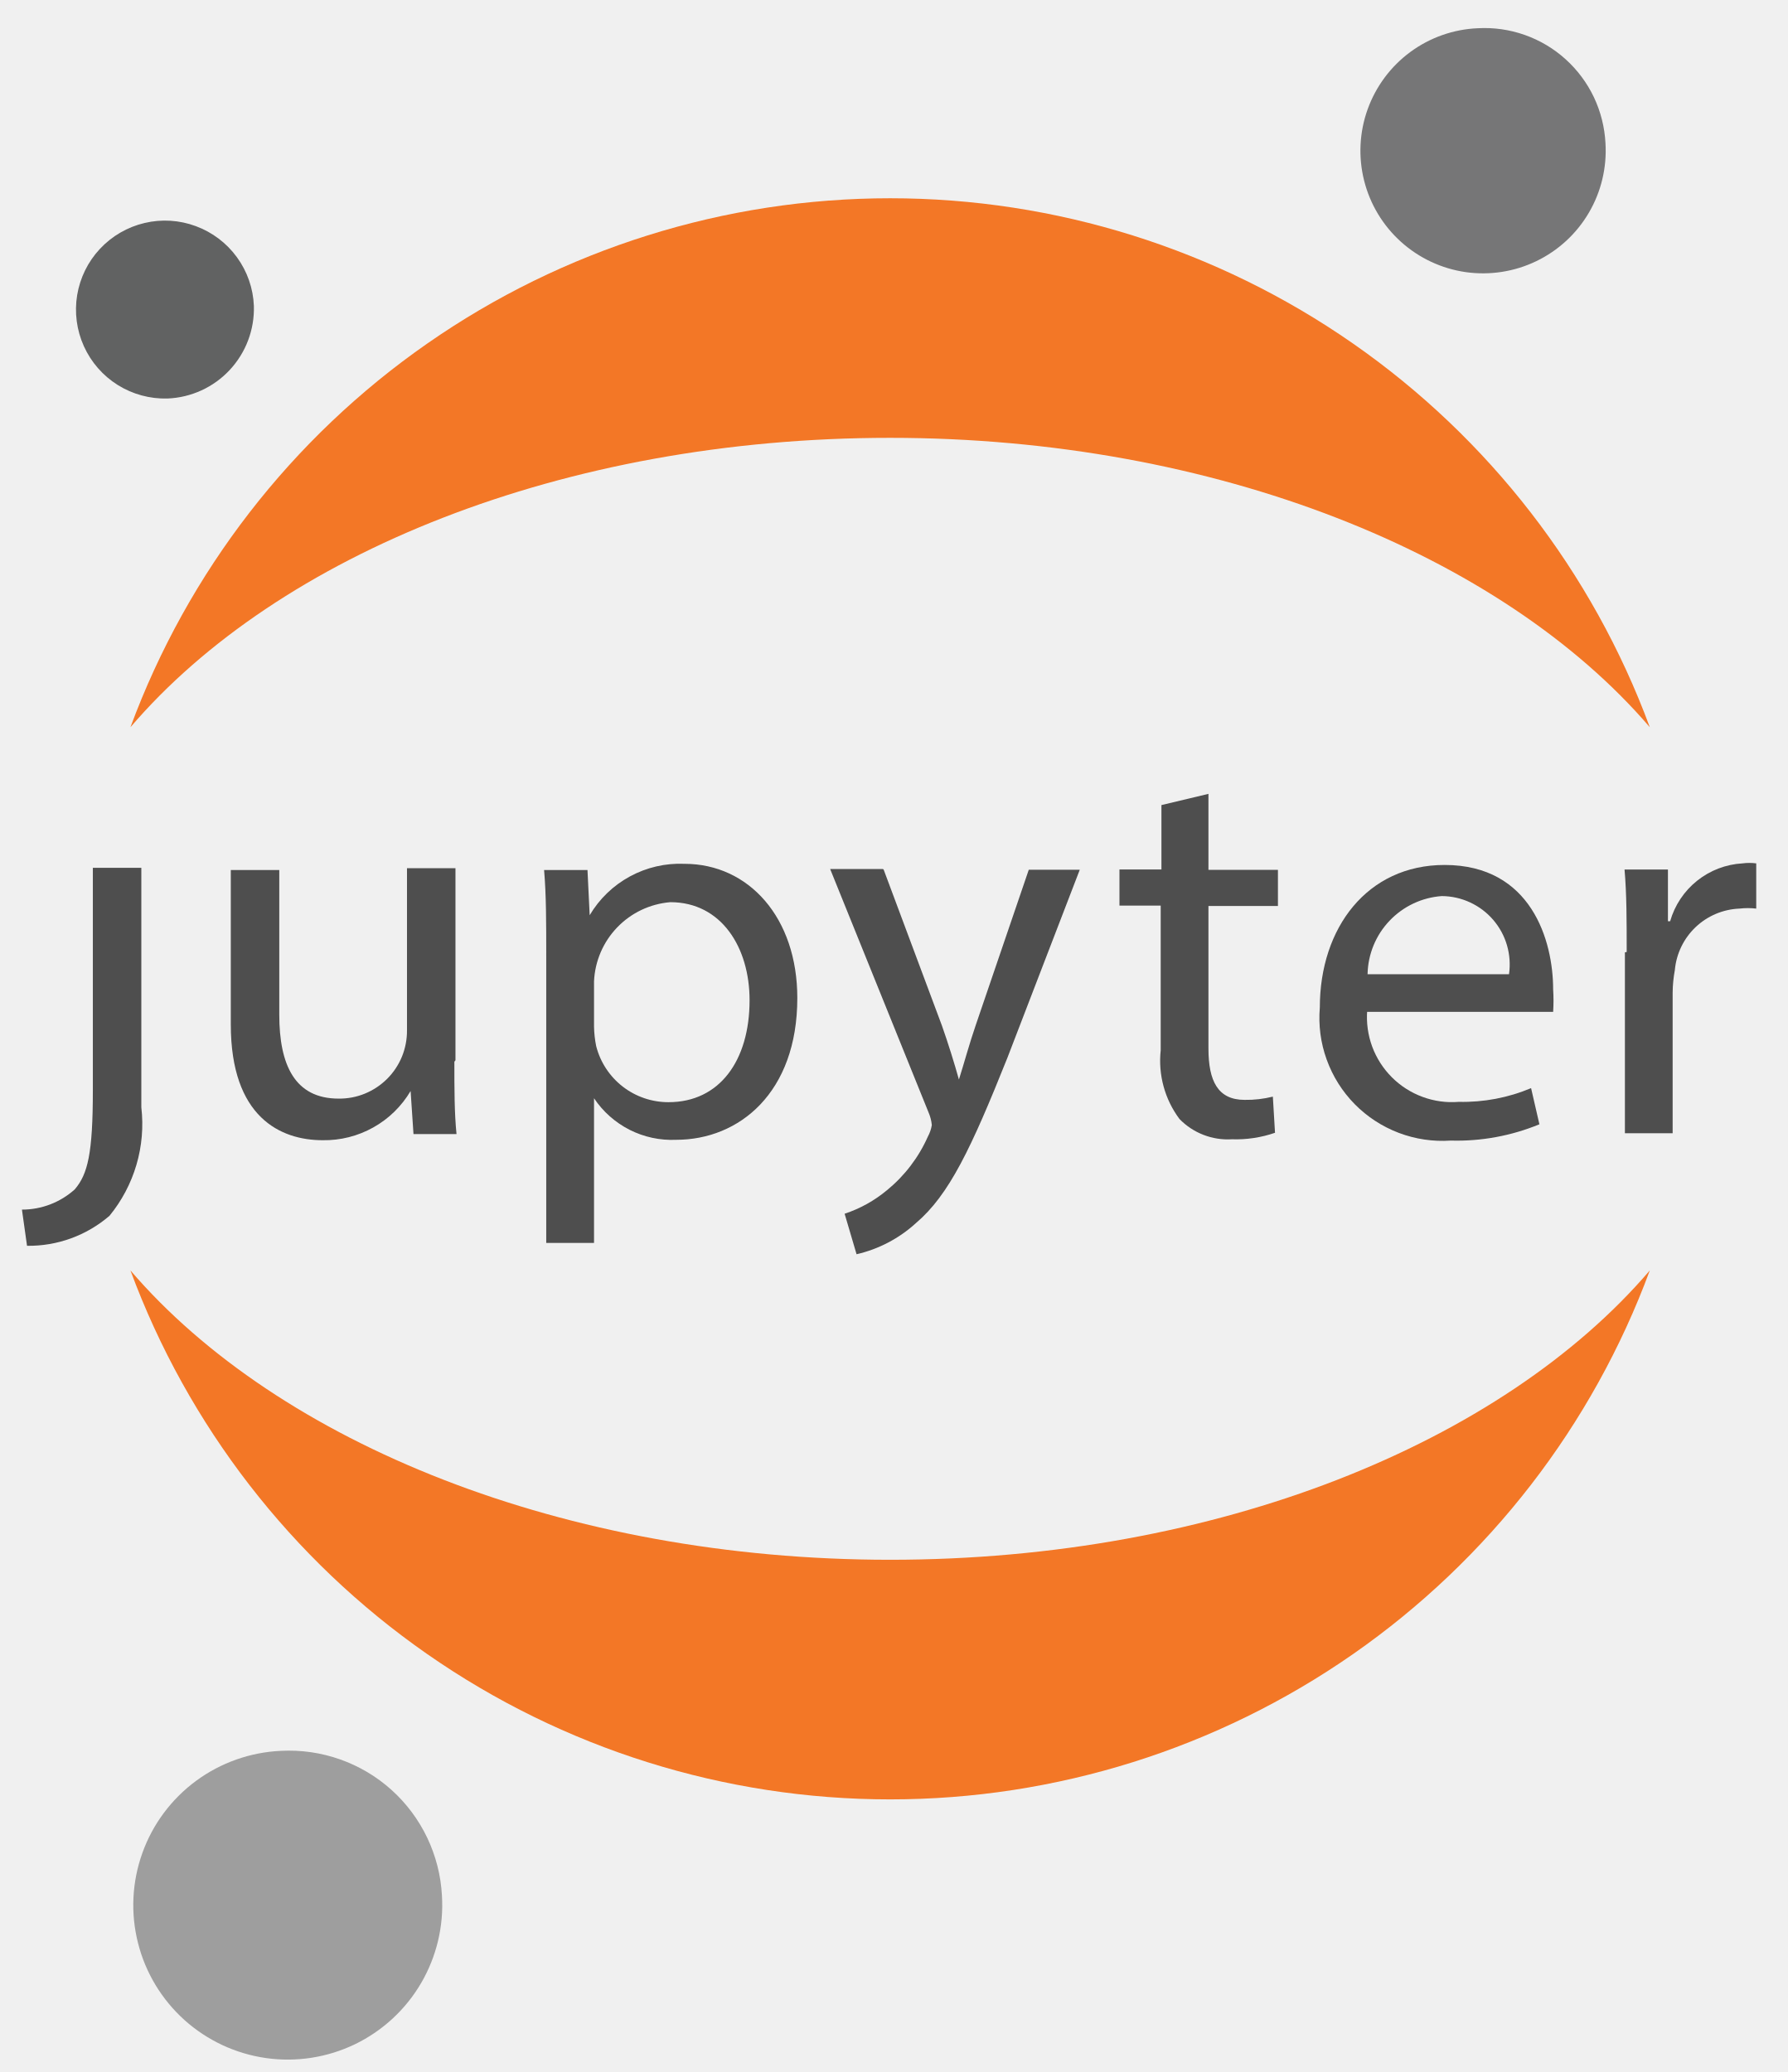
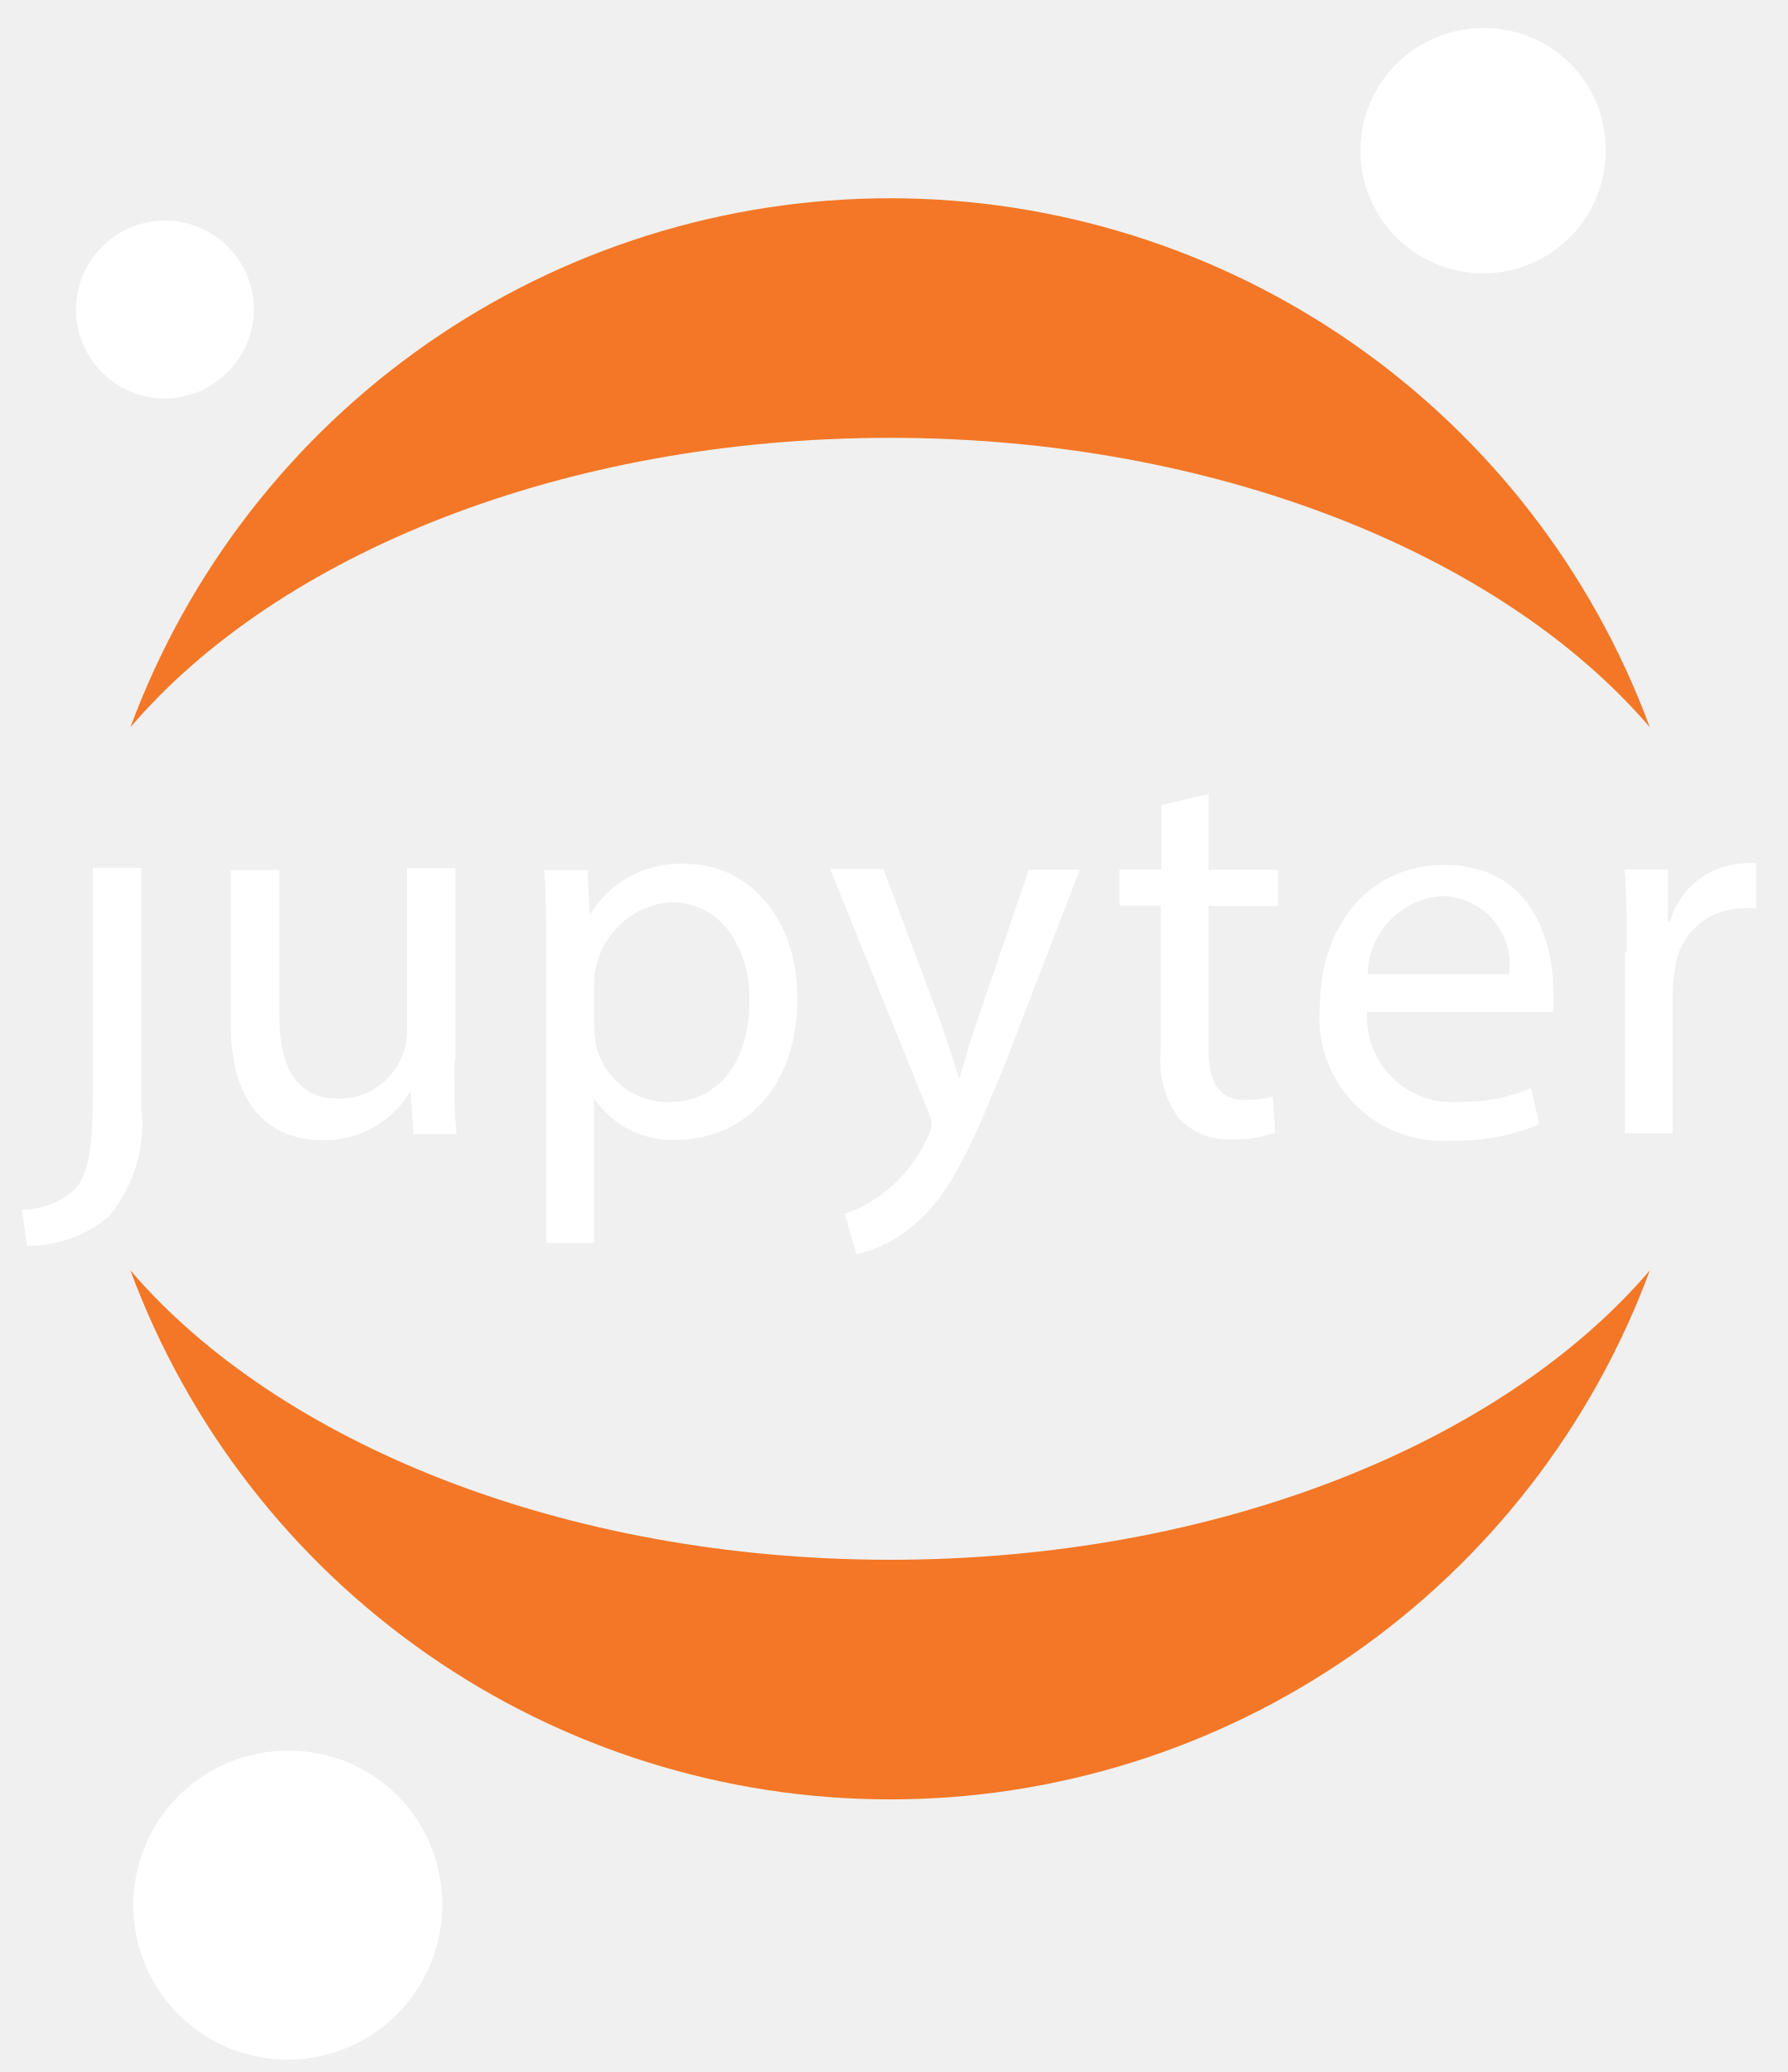
<svg xmlns="http://www.w3.org/2000/svg" xmlns:xlink="http://www.w3.org/1999/xlink" width="44" height="51" viewBox="0 0 44 51" version="2.0">
  <g id="Canvas" transform="translate(-1640 -2453)">
    <g id="Group" style="mix-blend-mode:normal;">
      <g id="Group" style="mix-blend-mode:normal;">
        <g id="Group" style="mix-blend-mode:normal;">
          <g id="g" style="mix-blend-mode:normal;">
            <g id="path" style="mix-blend-mode:normal;">
              <g id="path9 fill" style="mix-blend-mode:normal;">
-                 <use xlink:href="#path0_fill" transform="translate(1640.54 2474.36)" fill="#4E4E4E" style="mix-blend-mode:normal;" />
+                 <use xlink:href="#path0_fill" transform="translate(1640.54 2474.36)" fill="#fff" style="mix-blend-mode:normal;" />
              </g>
            </g>
            <g id="path" style="mix-blend-mode:normal;">
              <g id="path10 fill" style="mix-blend-mode:normal;">
-                 <use xlink:href="#path1_fill" transform="translate(1645.68 2474.37)" fill="#4E4E4E" style="mix-blend-mode:normal;" />
+                 <use xlink:href="#path1_fill" transform="translate(1645.68 2474.37)" fill="#fff" style="mix-blend-mode:normal;" />
              </g>
            </g>
            <g id="path" style="mix-blend-mode:normal;">
              <g id="path11 fill" style="mix-blend-mode:normal;">
-                 <use xlink:href="#path2_fill" transform="translate(1653.39 2474.26)" fill="#4E4E4E" style="mix-blend-mode:normal;" />
+                 <use xlink:href="#path2_fill" transform="translate(1653.39 2474.26)" fill="#fff" style="mix-blend-mode:normal;" />
              </g>
            </g>
            <g id="path" style="mix-blend-mode:normal;">
              <g id="path12 fill" style="mix-blend-mode:normal;">
-                 <use xlink:href="#path3_fill" transform="translate(1660.43 2474.39)" fill="#4E4E4E" style="mix-blend-mode:normal;" />
+                 <use xlink:href="#path3_fill" transform="translate(1660.43 2474.39)" fill="#fff" style="mix-blend-mode:normal;" />
              </g>
            </g>
            <g id="path" style="mix-blend-mode:normal;">
              <g id="path13 fill" style="mix-blend-mode:normal;">
-                 <use xlink:href="#path4_fill" transform="translate(1667.55 2472.54)" fill="#4E4E4E" style="mix-blend-mode:normal;" />
+                 <use xlink:href="#path4_fill" transform="translate(1667.55 2472.54)" fill="#fff" style="mix-blend-mode:normal;" />
              </g>
            </g>
            <g id="path" style="mix-blend-mode:normal;">
              <g id="path14 fill" style="mix-blend-mode:normal;">
-                 <use xlink:href="#path5_fill" transform="translate(1672.47 2474.29)" fill="#4E4E4E" style="mix-blend-mode:normal;" />
+                 <use xlink:href="#path5_fill" transform="translate(1672.47 2474.29)" fill="#fff" style="mix-blend-mode:normal;" />
              </g>
            </g>
            <g id="path" style="mix-blend-mode:normal;">
              <g id="path15 fill" style="mix-blend-mode:normal;">
-                 <use xlink:href="#path6_fill" transform="translate(1679.98 2474.24)" fill="#4E4E4E" style="mix-blend-mode:normal;" />
+                 <use xlink:href="#path6_fill" transform="translate(1679.98 2474.24)" fill="#fff" style="mix-blend-mode:normal;" />
              </g>
            </g>
          </g>
        </g>
        <g id="g" style="mix-blend-mode:normal;">
          <g id="path" style="mix-blend-mode:normal;">
            <g id="path16 fill" style="mix-blend-mode:normal;">
-               <use xlink:href="#path7_fill" transform="translate(1673.48 2453.69)" fill="#767677" style="mix-blend-mode:normal;" />
+               <use xlink:href="#path7_fill" transform="translate(1673.48 2453.69)" fill="#fff" style="mix-blend-mode:normal;" />
            </g>
          </g>
          <g id="path" style="mix-blend-mode:normal;">
            <g id="path17 fill" style="mix-blend-mode:normal;">
              <use xlink:href="#path8_fill" transform="translate(1643.21 2484.27)" fill="#F37726" style="mix-blend-mode:normal;" />
            </g>
          </g>
          <g id="path" style="mix-blend-mode:normal;">
            <g id="path18 fill" style="mix-blend-mode:normal;">
              <use xlink:href="#path9_fill" transform="translate(1643.21 2457.88)" fill="#F37726" style="mix-blend-mode:normal;" />
            </g>
          </g>
          <g id="path" style="mix-blend-mode:normal;">
            <g id="path19 fill" style="mix-blend-mode:normal;">
-               <use xlink:href="#path10_fill" transform="translate(1643.28 2496.09)" fill="#9E9E9E" style="mix-blend-mode:normal;" />
+               <use xlink:href="#path10_fill" transform="translate(1643.28 2496.09)" fill="#fff" style="mix-blend-mode:normal;" />
            </g>
          </g>
          <g id="path" style="mix-blend-mode:normal;">
            <g id="path20 fill" style="mix-blend-mode:normal;">
-               <use xlink:href="#path11_fill" transform="translate(1641.87 2458.43)" fill="#616262" style="mix-blend-mode:normal;" />
+               <use xlink:href="#path11_fill" transform="translate(1641.87 2458.43)" fill="#fff" style="mix-blend-mode:normal;" />
            </g>
          </g>
        </g>
      </g>
    </g>
  </g>
  <defs>
    <path id="path0_fill" d="M 1.745 5.475C 1.745 7.033 1.62 7.541 1.3 7.915C 0.943 8.236 0.48 8.414 0 8.413L 0.125 9.304C 0.869 9.314 1.591 9.051 2.155 8.565C 2.458 8.195 2.683 7.768 2.818 7.309C 2.953 6.85 2.993 6.369 2.938 5.894L 2.938 0L 1.745 0L 1.745 5.44L 1.745 5.475Z" />
    <path id="path1_fill" d="M 5.502 4.763C 5.502 5.431 5.502 6.027 5.555 6.544L 4.496 6.544L 4.425 5.484C 4.203 5.859 3.886 6.169 3.506 6.381C 3.126 6.594 2.697 6.702 2.261 6.695C 1.229 6.695 0 6.134 0 3.846L 0 0.045L 1.193 0.045L 1.193 3.606C 1.193 4.843 1.576 5.671 2.653 5.671C 2.875 5.674 3.095 5.632 3.3 5.548C 3.505 5.464 3.691 5.34 3.848 5.184C 4.005 5.027 4.129 4.84 4.213 4.635C 4.296 4.43 4.338 4.21 4.336 3.989L 4.336 0L 5.529 0L 5.529 4.727L 5.502 4.763Z" />
    <path id="path2_fill" d="M 0.053 2.273C 0.053 1.445 0.053 0.768 0 0.154L 1.068 0.154L 1.122 1.267C 1.36 0.865 1.702 0.535 2.113 0.312C 2.524 0.089 2.988 -0.018 3.454 0.002C 5.039 0.002 6.232 1.329 6.232 3.305C 6.232 5.638 4.799 6.795 3.25 6.795C 2.853 6.813 2.459 6.728 2.105 6.549C 1.751 6.369 1.449 6.102 1.229 5.772L 1.229 5.772L 1.229 9.333L 0.053 9.333L 0.053 2.299L 0.053 2.273ZM 1.229 4.009C 1.232 4.17 1.25 4.331 1.282 4.489C 1.383 4.885 1.613 5.235 1.935 5.485C 2.258 5.735 2.655 5.87 3.063 5.869C 4.318 5.869 5.057 4.846 5.057 3.359C 5.057 2.059 4.362 0.946 3.107 0.946C 2.61 0.987 2.145 1.207 1.8 1.566C 1.454 1.925 1.251 2.398 1.229 2.896L 1.229 4.009Z" />
    <path id="path3_fill" d="M 1.318 0.018L 2.751 3.855C 2.902 4.282 3.063 4.799 3.169 5.182C 3.294 4.79 3.428 4.291 3.588 3.828L 4.888 0.018L 6.143 0.018L 4.362 4.647C 3.472 6.873 2.929 8.022 2.11 8.716C 1.697 9.093 1.194 9.357 0.65 9.482L 0.356 8.485C 0.737 8.359 1.09 8.163 1.398 7.906C 1.832 7.552 2.177 7.1 2.404 6.588C 2.452 6.499 2.486 6.403 2.502 6.303C 2.492 6.196 2.465 6.091 2.422 5.992L 0 0L 1.3 0L 1.318 0.018Z" />
    <path id="path4_fill" d="M 2.19 0L 2.19 1.87L 3.9 1.87L 3.9 2.76L 2.19 2.76L 2.19 6.268C 2.19 7.069 2.422 7.532 3.08 7.532C 3.314 7.536 3.548 7.509 3.775 7.452L 3.828 8.342C 3.488 8.46 3.129 8.514 2.769 8.502C 2.53 8.517 2.292 8.48 2.069 8.394C 1.846 8.308 1.644 8.175 1.478 8.004C 1.115 7.519 0.95 6.914 1.015 6.312L 1.015 2.751L 0 2.751L 0 1.861L 1.033 1.861L 1.033 0.276L 2.19 0Z" />
    <path id="path5_fill" d="M 1.177 3.579C 1.153 3.881 1.195 4.185 1.299 4.469C 1.404 4.753 1.569 5.011 1.783 5.225C 1.997 5.44 2.256 5.605 2.54 5.709C 2.824 5.814 3.128 5.856 3.43 5.831C 4.04 5.845 4.647 5.73 5.21 5.493L 5.415 6.383C 4.724 6.668 3.981 6.805 3.234 6.784C 2.798 6.814 2.361 6.749 1.953 6.594C 1.545 6.439 1.175 6.198 0.869 5.887C 0.563 5.576 0.328 5.202 0.18 4.791C 0.031 4.381 -0.026 3.943 0.011 3.508C 0.011 1.549 1.177 0 3.082 0C 5.219 0 5.753 1.87 5.753 3.063C 5.765 3.246 5.765 3.431 5.753 3.615L 1.15 3.615L 1.177 3.579ZM 4.667 2.689C 4.701 2.451 4.684 2.208 4.617 1.977C 4.55 1.746 4.434 1.533 4.277 1.35C 4.12 1.168 3.926 1.022 3.707 0.921C 3.489 0.82 3.252 0.767 3.011 0.766C 2.522 0.801 2.064 1.018 1.726 1.374C 1.388 1.729 1.196 2.198 1.186 2.689L 4.667 2.689Z" />
    <path id="path6_fill" d="M 0.053 2.192C 0.053 1.427 0.053 0.768 0 0.162L 1.068 0.162L 1.068 1.436L 1.122 1.436C 1.234 1.043 1.466 0.694 1.785 0.439C 2.104 0.184 2.494 0.034 2.902 0.011C 3.015 -0.004 3.128 -0.004 3.241 0.011L 3.241 1.124C 3.105 1.108 2.967 1.108 2.831 1.124C 2.427 1.14 2.042 1.302 1.749 1.58C 1.456 1.859 1.274 2.235 1.238 2.637C 1.204 2.82 1.186 3.004 1.184 3.189L 1.184 6.653L 0.009 6.653L 0.009 2.201L 0.053 2.192Z" />
    <path id="path7_fill" d="M 6.031 2.836C 6.067 3.434 5.925 4.029 5.622 4.546C 5.319 5.063 4.869 5.478 4.329 5.738C 3.789 5.999 3.184 6.092 2.591 6.008C 1.998 5.923 1.443 5.663 0.998 5.262C 0.553 4.861 0.237 4.337 0.091 3.755C -0.055 3.174 -0.025 2.563 0.178 1.999C 0.381 1.435 0.747 0.944 1.229 0.589C 1.712 0.234 2.289 0.03 2.888 0.005C 3.28 -0.017 3.673 0.039 4.044 0.17C 4.415 0.301 4.756 0.503 5.048 0.767C 5.34 1.03 5.577 1.348 5.746 1.703C 5.914 2.058 6.011 2.443 6.031 2.836L 6.031 2.836Z" />
    <path id="path8_fill" d="M 18.696 7.122C 10.684 7.122 3.641 4.247 0 0C 1.413 3.82 3.962 7.116 7.305 9.444C 10.647 11.772 14.623 13.02 18.696 13.02C 22.77 13.02 26.745 11.772 30.088 9.444C 33.43 7.116 35.98 3.82 37.392 4.0486e-13C 33.76 4.247 26.744 7.122 18.696 7.122Z" />
    <path id="path9_fill" d="M 18.696 5.897C 26.709 5.897 33.751 8.773 37.392 13.02C 35.98 9.199 33.43 5.903 30.088 3.576C 26.745 1.248 22.77 4.0486e-13 18.696 0C 14.623 4.0486e-13 10.647 1.248 7.305 3.576C 3.962 5.903 1.413 9.199 0 13.02C 3.641 8.764 10.648 5.897 18.696 5.897Z" />
    <path id="path10_fill" d="M 7.596 3.567C 7.643 4.32 7.464 5.07 7.083 5.722C 6.703 6.373 6.136 6.897 5.457 7.226C 4.777 7.554 4.015 7.673 3.268 7.567C 2.52 7.461 1.822 7.135 1.26 6.631C 0.699 6.126 0.3 5.466 0.116 4.734C -0.069 4.002 -0.032 3.232 0.223 2.521C 0.477 1.81 0.938 1.192 1.545 0.744C 2.153 0.296 2.88 0.039 3.634 0.005C 4.128 -0.021 4.622 0.05 5.089 0.215C 5.555 0.379 5.985 0.634 6.353 0.965C 6.721 1.296 7.02 1.696 7.233 2.142C 7.446 2.589 7.57 3.073 7.596 3.567L 7.596 3.567Z" />
    <path id="path11_fill" d="M 2.251 4.379C 1.819 4.391 1.393 4.275 1.027 4.046C 0.661 3.817 0.371 3.484 0.194 3.091C 0.016 2.697 -0.041 2.259 0.029 1.833C 0.1 1.407 0.294 1.011 0.589 0.696C 0.884 0.38 1.266 0.158 1.686 0.059C 2.106 -0.041 2.546 -0.014 2.951 0.137C 3.356 0.287 3.708 0.553 3.962 0.903C 4.216 1.252 4.361 1.669 4.378 2.1C 4.395 2.684 4.181 3.25 3.783 3.677C 3.385 4.104 2.834 4.356 2.251 4.379Z" />
  </defs>
</svg>
